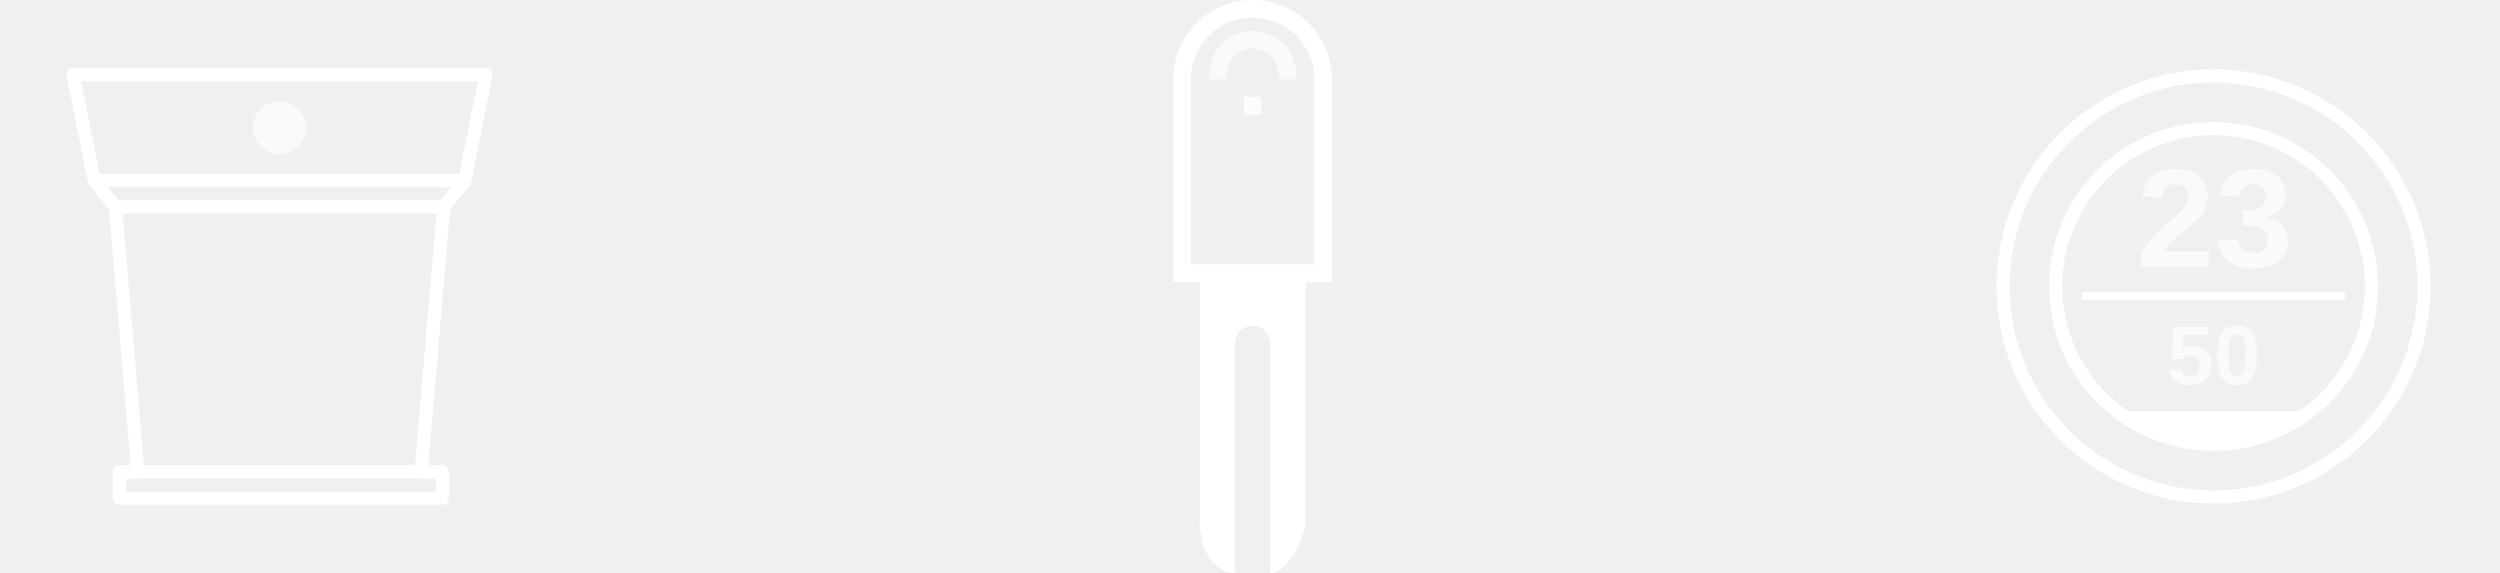
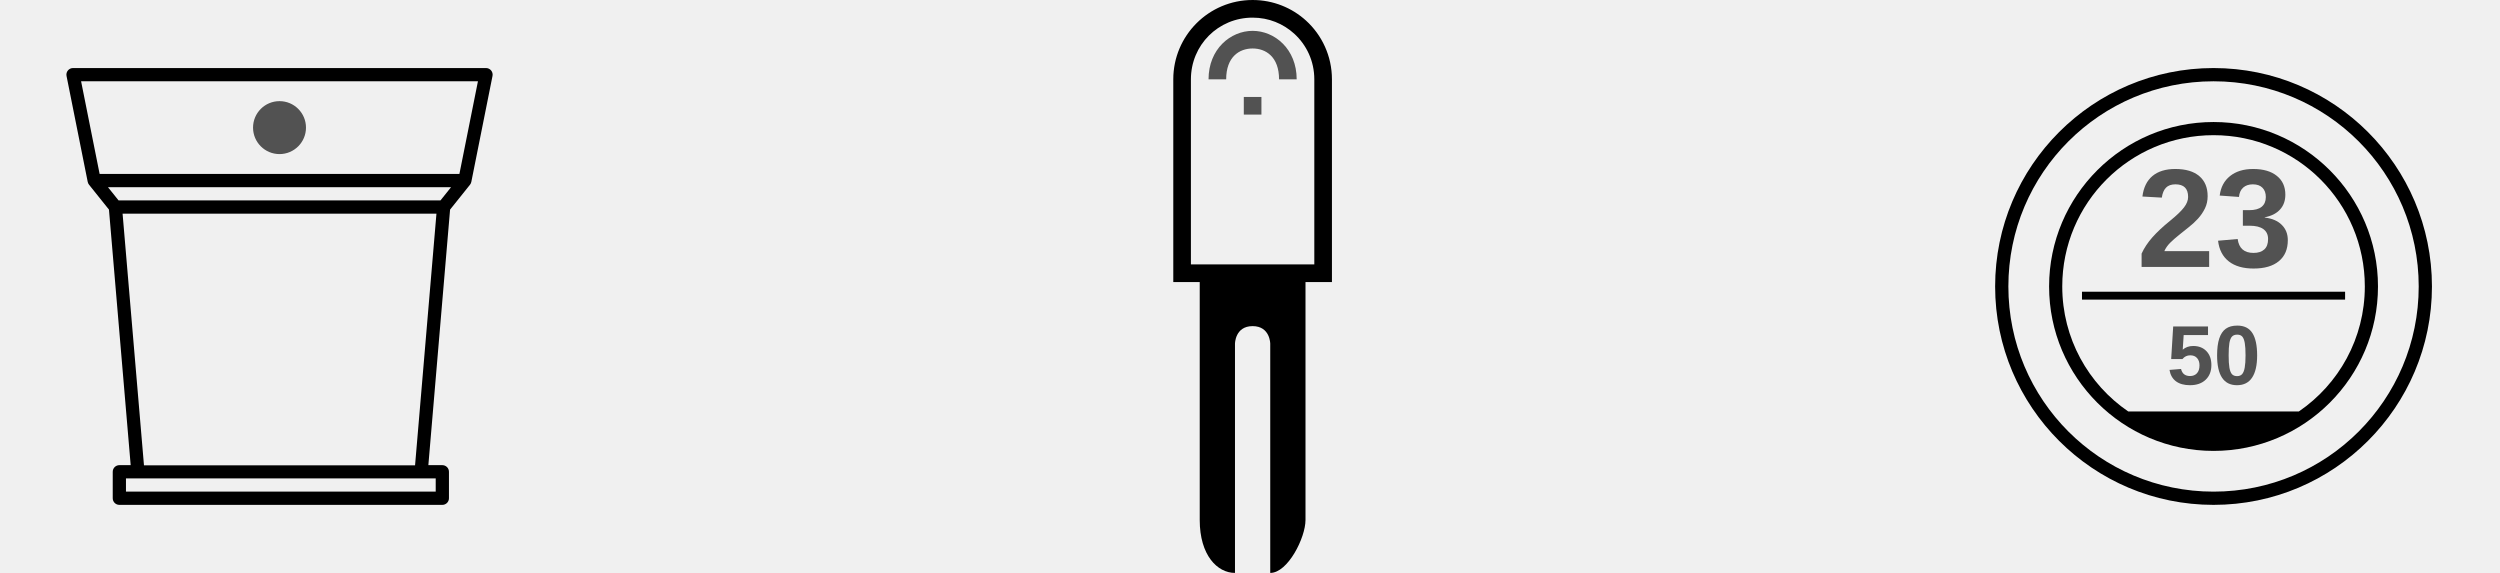
<svg xmlns="http://www.w3.org/2000/svg" width="720" height="165" viewBox="0 0 190.5 43.656" version="1.1" id="svg6542">
  <defs id="defs6536">
    <marker orient="auto" refY="0" refX="0" id="marker3269-8" style="overflow:visible">
      <path id="path3267-5" d="m -2.5,-1 c 0,2.76 -2.24,5 -5,5 -2.76,0 -5,-2.24 -5,-5 0,-2.76 2.24,-5 5,-5 2.76,0 5,2.24 5,5 z" style="fill:#ffffff;fill-opacity:1;fill-rule:evenodd;stroke:#ffffff;stroke-width:1pt;stroke-opacity:1" transform="matrix(0.4,0,0,0.4,2.96,0.4)" />
    </marker>
    <marker orient="auto" refY="0" refX="0" id="marker3315-2" style="overflow:visible">
      <path id="path3313-1" d="m -2.5,-1 c 0,2.76 -2.24,5 -5,5 -2.76,0 -5,-2.24 -5,-5 0,-2.76 2.24,-5 5,-5 2.76,0 5,2.24 5,5 z" style="fill:#ffffff;fill-opacity:1;fill-rule:evenodd;stroke:#ffffff;stroke-width:1pt;stroke-opacity:1" transform="matrix(0.4,0,0,0.4,2.96,0.4)" />
    </marker>
    <marker orient="auto" refY="0" refX="0" id="marker4387-8" style="overflow:visible">
      <path id="path4385-7" d="m -2.5,-1 c 0,2.76 -2.24,5 -5,5 -2.76,0 -5,-2.24 -5,-5 0,-2.76 2.24,-5 5,-5 2.76,0 5,2.24 5,5 z" style="fill:#ffffff;fill-opacity:1;fill-rule:evenodd;stroke:#ffffff;stroke-width:1pt;stroke-opacity:1" transform="matrix(0.4,0,0,0.4,2.96,0.4)" />
    </marker>
    <marker orient="auto" refY="0" refX="0" id="marker4451-0" style="overflow:visible">
      <path id="path4449-0" d="m -2.5,-1 c 0,2.76 -2.24,5 -5,5 -2.76,0 -5,-2.24 -5,-5 0,-2.76 2.24,-5 5,-5 2.76,0 5,2.24 5,5 z" style="fill:#ffffff;fill-opacity:1;fill-rule:evenodd;stroke:#ffffff;stroke-width:1pt;stroke-opacity:1" transform="matrix(0.4,0,0,0.4,2.96,0.4)" />
    </marker>
  </defs>
  <g id="layer1" transform="translate(9.501368,-215.5367)">
    <g transform="matrix(0.2645833,0,0,0.2645833,-67.51136,-172.8716)" id="g6473">
      <g id="g9402-0-9" transform="matrix(-0.7624502,0,0,0.7624502,4142.5,429.6982)">
-         <path id="path9271-5-1" d="m 4962,1390 h 156 l -8,40 -8,10 -8.5,100 h 7 v 10 h -122 v -10 h 8 l -8.5,-100 -8,-10 z" style="fill:none;stroke:#ffffff;stroke-width:5;stroke-linecap:butt;stroke-linejoin:round;stroke-miterlimit:4;stroke-dasharray:none;stroke-opacity:1" />
-         <path id="path9273-5-9" d="m 4970,1430 h 140" style="fill:none;stroke:#ffffff;stroke-width:5;stroke-linecap:butt;stroke-linejoin:round;stroke-miterlimit:4;stroke-dasharray:none;stroke-opacity:1" />
-         <path id="path9275-1-8" d="m 4980,1440 h 120" style="fill:none;stroke:#ffffff;stroke-width:5;stroke-linecap:square;stroke-linejoin:round;stroke-miterlimit:4;stroke-dasharray:none;stroke-opacity:1" />
-         <path id="path9277-7-7" d="m 4980,1540 h 120" style="fill:none;stroke:#ffffff;stroke-width:5;stroke-linecap:butt;stroke-linejoin:round;stroke-miterlimit:4;stroke-dasharray:none;stroke-opacity:1" />
-         <circle r="10" cy="1410" cx="5040" id="path9279-6-1" style="opacity:0.66;fill:#ffffff;fill-opacity:1;fill-rule:evenodd;stroke:none;stroke-width:5;stroke-linejoin:round;stroke-miterlimit:4;stroke-dasharray:none;stroke-opacity:1" />
+         <path id="path9271-5-1" style="baseline-shift:baseline;display:inline;overflow:visible;opacity:1;vector-effect:none;stroke-linejoin:round;enable-background:accumulate;stop-color:#000000;stop-opacity:1" d="m 5117.999,1387.5 c 1.577,3e-4 2.76,1.443 2.451,2.99 l -8,40 c -0.077,0.392 -0.248,0.76 -0.497,1.073 l -7.529,9.406 -8.205,96.53 h 4.28 c 1.381,0 2.5,1.119 2.5,2.5 v 10.001 c 0,1.381 -1.119,2.5 -2.5,2.5 h -122.001 c -1.381,-10e-5 -2.5,-1.119 -2.5,-2.5 v -10.001 c 1e-4,-1.381 1.119,-2.5 2.5,-2.5 h 5.28 l -8.205,-96.53 -7.529,-9.406 c -0.249,-0.313 -0.42,-0.681 -0.497,-1.073 l -8,-40 c -0.309,-1.547 0.874,-2.989 2.451,-2.99 z m -3.048,5 h -149.902 l 7.001,35 h 135.9 z m -10.152,40 h -129.599 l 4.001,5 h 121.596 z m -5.52,10.001 h -118.558 l 8.079,95.052 h 102.399 z m -1.278,99.999 h -117.001 v 5 h 117.001 z" />
+         <g id="path9273-5-9" style="opacity:1">
+           <path style="baseline-shift:baseline;display:inline;overflow:visible;vector-effect:none;stroke-linejoin:round;enable-background:accumulate;stop-color:#000000;stop-opacity:1" d="m 4970,1430 h 140" id="path2" />
+         </g>
+         <g id="path9275-1-8" style="opacity:1">
+           <path style="baseline-shift:baseline;display:inline;overflow:visible;vector-effect:none;stroke-linecap:square;stroke-linejoin:round;enable-background:accumulate;stop-color:#000000;stop-opacity:1" d="m 4980,1440 h 120" id="path4" />
+         </g>
+         <g id="path9277-7-7" style="opacity:1">
+           <path style="baseline-shift:baseline;display:inline;overflow:visible;vector-effect:none;stroke-linejoin:round;enable-background:accumulate;stop-color:#000000;stop-opacity:1" d="M 4985.033,1540 H 5100" id="path1" />
+         </g>
+         <circle r="10" cy="1410" cx="5040" id="path9279-6-1" style="opacity:0.66;fill-opacity:1;fill-rule:evenodd;stroke:none;stroke-width:5;stroke-linejoin:round;stroke-miterlimit:4;stroke-dasharray:none;stroke-opacity:1" />
      </g>
      <g id="g9361-2-75" transform="matrix(0.7577445,0,0,0.7577445,-3128.986,436.6157)">
-         <circle r="80" cy="1470" cx="5260" id="path9283-6-9" style="opacity:1;fill:none;fill-opacity:1;fill-rule:evenodd;stroke:#ffffff;stroke-width:5;stroke-linejoin:round;stroke-miterlimit:4;stroke-dasharray:none;stroke-opacity:1" />
-         <circle r="60" cy="1470" cx="5260" id="path9289-6-9" style="opacity:1;fill:none;fill-opacity:1;fill-rule:evenodd;stroke:#ffffff;stroke-width:5;stroke-linejoin:round;stroke-miterlimit:4;stroke-dasharray:none;stroke-opacity:1" />
-         <path id="path9291-8-1" d="m 5227.263,1520 h 65.359 L 5260,1529.242 Z" style="opacity:1;fill:#ffffff;fill-opacity:1;stroke:#ffffff;stroke-width:5;stroke-linecap:square;stroke-linejoin:miter;stroke-miterlimit:4;stroke-dasharray:none;stroke-opacity:1" />
-         <g aria-label="23" style="font-style:normal;font-weight:normal;font-size:40px;line-height:1.25;font-family:sans-serif;letter-spacing:0px;word-spacing:0px;opacity:0.66;fill:#ffffff;fill-opacity:1;stroke:none" id="text868-2-9-0-91-9-8-9-5-2-7-3-9">
-           <path d="m 5232.656,1462.589 v -5.078 q 1.432,-3.151 4.062,-6.146 2.656,-2.995 6.667,-6.25 3.854,-3.125 5.391,-5.156 1.562,-2.031 1.562,-3.984 0,-4.792 -4.818,-4.792 -2.344,0 -3.594,1.276 -1.224,1.25 -1.589,3.776 l -7.37,-0.417 q 0.625,-5.104 3.802,-7.787 3.203,-2.682 8.698,-2.682 5.938,0 9.115,2.708 3.177,2.708 3.177,7.604 0,2.578 -1.016,4.661 -1.016,2.083 -2.604,3.854 -1.589,1.745 -3.542,3.281 -1.927,1.536 -3.75,2.995 -1.823,1.458 -3.333,2.943 -1.484,1.484 -2.214,3.177 h 17.031 v 6.016 z" style="font-style:normal;font-variant:normal;font-weight:bold;font-stretch:normal;font-size:53.333px;font-family:Arial;-inkscape-font-specification:'Arial, Bold';font-variant-ligatures:normal;font-variant-caps:normal;font-variant-numeric:normal;font-feature-settings:normal;text-align:start;writing-mode:lr-tb;text-anchor:start;fill:#ffffff" id="path4826" />
-           <path d="m 5288.229,1452.407 q 0,5.156 -3.385,7.969 -3.385,2.812 -9.635,2.812 -5.912,0 -9.401,-2.708 -3.49,-2.734 -4.088,-7.865 l 7.448,-0.651 q 0.703,5.287 6.016,5.287 2.63,0 4.089,-1.302 1.458,-1.302 1.458,-3.984 0,-2.448 -1.771,-3.75 -1.771,-1.302 -5.26,-1.302 h -2.552 v -5.912 h 2.396 q 3.151,0 4.74,-1.276 1.589,-1.302 1.589,-3.698 0,-2.266 -1.276,-3.542 -1.25,-1.302 -3.672,-1.302 -2.266,0 -3.672,1.25 -1.38,1.25 -1.589,3.542 l -7.318,-0.521 q 0.573,-4.74 3.932,-7.422 3.359,-2.682 8.776,-2.682 5.755,0 8.984,2.604 3.255,2.578 3.255,7.162 0,3.438 -2.031,5.651 -2.005,2.214 -5.807,2.943 v 0.104 q 4.219,0.495 6.484,2.787 2.292,2.266 2.292,5.807 z" style="font-style:normal;font-variant:normal;font-weight:bold;font-stretch:normal;font-size:53.333px;font-family:Arial;-inkscape-font-specification:'Arial, Bold';font-variant-ligatures:normal;font-variant-caps:normal;font-variant-numeric:normal;font-feature-settings:normal;text-align:start;writing-mode:lr-tb;text-anchor:start;fill:#ffffff" id="path4828" />
+         <path style="baseline-shift:baseline;display:inline;overflow:visible;opacity:1;vector-effect:none;fill-rule:evenodd;stroke-width:1.006;stroke-linejoin:round;enable-background:accumulate;stop-color:#000000;stop-opacity:1;stroke:none" d="m 5260,1386.988 c -45.817,0 -83.012,37.196 -83.012,83.012 0,45.817 37.196,83.012 83.012,83.012 45.817,0 83.012,-37.196 83.012,-83.012 0,-45.817 -37.196,-83.012 -83.012,-83.012 z m 0,5.031 c 43.098,0 77.981,34.884 77.981,77.981 0,43.098 -34.884,77.981 -77.981,77.981 -43.098,0 -77.981,-34.884 -77.981,-77.981 0,-43.098 34.884,-77.981 77.981,-77.981 z" id="path9283-6-9" />
+         <path id="path9289-6-9" style="baseline-shift:baseline;display:inline;overflow:visible;opacity:1;vector-effect:none;fill-rule:evenodd;stroke:none;stroke-linejoin:round;enable-background:accumulate;stop-color:#000000;stop-opacity:1" d="M 5260 1407.5 C 5225.512 1407.5 5197.5 1435.512 5197.5 1470 C 5197.5 1504.488 5225.512 1532.501 5260 1532.501 C 5294.488 1532.501 5322.501 1504.488 5322.501 1470 C 5322.501 1435.512 5294.488 1407.5 5260 1407.5 z M 5260 1412.5 C 5291.786 1412.5 5317.5 1438.214 5317.5 1470 C 5317.5 1489.746 5307.577 1507.149 5292.439 1517.499 L 5227.562 1517.499 C 5212.423 1507.149 5202.5 1489.746 5202.5 1470 C 5202.5 1438.214 5228.214 1412.5 5260 1412.5 z " />
+         <g aria-label="23" style="font-style:normal;font-weight:normal;font-size:40px;line-height:1.25;font-family:sans-serif;letter-spacing:0px;word-spacing:0px;opacity:0.66;fill-opacity:1;stroke:none" id="text868-2-9-0-91-9-8-9-5-2-7-3-9">
+           <path d="m 5232.656,1462.589 v -5.078 q 1.432,-3.151 4.062,-6.146 2.656,-2.995 6.667,-6.25 3.854,-3.125 5.391,-5.156 1.562,-2.031 1.562,-3.984 0,-4.792 -4.818,-4.792 -2.344,0 -3.594,1.276 -1.224,1.25 -1.589,3.776 l -7.37,-0.417 q 0.625,-5.104 3.802,-7.787 3.203,-2.682 8.698,-2.682 5.938,0 9.115,2.708 3.177,2.708 3.177,7.604 0,2.578 -1.016,4.661 -1.016,2.083 -2.604,3.854 -1.589,1.745 -3.542,3.281 -1.927,1.536 -3.75,2.995 -1.823,1.458 -3.333,2.943 -1.484,1.484 -2.214,3.177 h 17.031 v 6.016 z" style="font-style:normal;font-variant:normal;font-weight:bold;font-stretch:normal;font-size:53.333px;font-family:Arial;-inkscape-font-specification:'Arial, Bold';font-variant-ligatures:normal;font-variant-caps:normal;font-variant-numeric:normal;font-feature-settings:normal;text-align:start;writing-mode:lr-tb;text-anchor:start;stroke:none" id="path4826" />
+           <path d="m 5288.229,1452.407 q 0,5.156 -3.385,7.969 -3.385,2.812 -9.635,2.812 -5.912,0 -9.401,-2.708 -3.49,-2.734 -4.088,-7.865 l 7.448,-0.651 q 0.703,5.287 6.016,5.287 2.63,0 4.089,-1.302 1.458,-1.302 1.458,-3.984 0,-2.448 -1.771,-3.75 -1.771,-1.302 -5.26,-1.302 h -2.552 v -5.912 h 2.396 q 3.151,0 4.74,-1.276 1.589,-1.302 1.589,-3.698 0,-2.266 -1.276,-3.542 -1.25,-1.302 -3.672,-1.302 -2.266,0 -3.672,1.25 -1.38,1.25 -1.589,3.542 l -7.318,-0.521 q 0.573,-4.74 3.932,-7.422 3.359,-2.682 8.776,-2.682 5.755,0 8.984,2.604 3.255,2.578 3.255,7.162 0,3.438 -2.031,5.651 -2.005,2.214 -5.807,2.943 v 0.104 q 4.219,0.495 6.484,2.787 2.292,2.266 2.292,5.807 z" style="font-style:normal;font-variant:normal;font-weight:bold;font-stretch:normal;font-size:53.333px;font-family:Arial;-inkscape-font-specification:'Arial, Bold';font-variant-ligatures:normal;font-variant-caps:normal;font-variant-numeric:normal;font-feature-settings:normal;text-align:start;writing-mode:lr-tb;text-anchor:start;stroke:none" id="path4828" />
        </g>
-         <g aria-label="50" style="font-style:normal;font-weight:normal;font-size:40px;line-height:1.25;font-family:sans-serif;letter-spacing:0px;word-spacing:0px;opacity:0.66;fill:#ffffff;fill-opacity:1;stroke:none" id="text868-2-9-0-91-9-8-9-5-2-7-5-0-1">
-           <path d="m 5259.18,1499.89 q 0,3.5 -2.188,5.578 -2.172,2.062 -5.969,2.062 -3.312,0 -5.312,-1.484 -1.984,-1.5 -2.453,-4.328 l 4.391,-0.359 q 0.344,1.406 1.219,2.047 0.875,0.641 2.203,0.641 1.641,0 2.609,-1.047 0.984,-1.047 0.984,-3.016 0,-1.734 -0.922,-2.766 -0.922,-1.047 -2.578,-1.047 -1.828,0 -2.984,1.422 h -4.281 l 0.766,-12.391 h 13.234 v 3.266 h -9.25 l -0.359,5.562 q 1.594,-1.406 3.984,-1.406 3.141,0 5.016,1.953 1.891,1.953 1.891,5.312 z" style="font-style:normal;font-variant:normal;font-weight:bold;font-stretch:normal;font-size:32px;font-family:Arial;-inkscape-font-specification:'Arial, Bold';font-variant-ligatures:normal;font-variant-caps:normal;font-variant-numeric:normal;font-feature-settings:normal;text-align:start;writing-mode:lr-tb;text-anchor:start;fill:#ffffff" id="path4831" />
-           <path d="m 5276.57,1496.203 q 0,5.578 -1.922,8.453 -1.906,2.875 -5.734,2.875 -7.562,0 -7.562,-11.328 0,-3.953 0.828,-6.453 0.828,-2.5 2.484,-3.688 1.656,-1.188 4.375,-1.188 3.906,0 5.719,2.828 1.812,2.828 1.812,8.5 z m -4.406,0 q 0,-3.047 -0.297,-4.734 -0.297,-1.688 -0.953,-2.422 -0.656,-0.734 -1.906,-0.734 -1.328,0 -2.016,0.75 -0.672,0.734 -0.969,2.422 -0.281,1.672 -0.281,4.719 0,3.016 0.297,4.719 0.312,1.688 0.969,2.422 0.672,0.734 1.938,0.734 1.25,0 1.922,-0.766 0.688,-0.781 0.984,-2.484 0.312,-1.703 0.312,-4.625 z" style="font-style:normal;font-variant:normal;font-weight:bold;font-stretch:normal;font-size:32px;font-family:Arial;-inkscape-font-specification:'Arial, Bold';font-variant-ligatures:normal;font-variant-caps:normal;font-variant-numeric:normal;font-feature-settings:normal;text-align:start;writing-mode:lr-tb;text-anchor:start;fill:#ffffff" id="path4833" />
+         <g aria-label="50" style="font-style:normal;font-weight:normal;font-size:40px;line-height:1.25;font-family:sans-serif;letter-spacing:0px;word-spacing:0px;opacity:0.66;fill-opacity:1;stroke:none" id="text868-2-9-0-91-9-8-9-5-2-7-5-0-1">
+           <path d="m 5259.18,1499.89 q 0,3.5 -2.188,5.578 -2.172,2.062 -5.969,2.062 -3.312,0 -5.312,-1.484 -1.984,-1.5 -2.453,-4.328 l 4.391,-0.359 q 0.344,1.406 1.219,2.047 0.875,0.641 2.203,0.641 1.641,0 2.609,-1.047 0.984,-1.047 0.984,-3.016 0,-1.734 -0.922,-2.766 -0.922,-1.047 -2.578,-1.047 -1.828,0 -2.984,1.422 h -4.281 l 0.766,-12.391 h 13.234 v 3.266 h -9.25 l -0.359,5.562 q 1.594,-1.406 3.984,-1.406 3.141,0 5.016,1.953 1.891,1.953 1.891,5.312 z" style="font-style:normal;font-variant:normal;font-weight:bold;font-stretch:normal;font-size:32px;font-family:Arial;-inkscape-font-specification:'Arial, Bold';font-variant-ligatures:normal;font-variant-caps:normal;font-variant-numeric:normal;font-feature-settings:normal;text-align:start;writing-mode:lr-tb;text-anchor:start;stroke:none" id="path4831" />
+           <path d="m 5276.57,1496.203 q 0,5.578 -1.922,8.453 -1.906,2.875 -5.734,2.875 -7.562,0 -7.562,-11.328 0,-3.953 0.828,-6.453 0.828,-2.5 2.484,-3.688 1.656,-1.188 4.375,-1.188 3.906,0 5.719,2.828 1.812,2.828 1.812,8.5 z m -4.406,0 q 0,-3.047 -0.297,-4.734 -0.297,-1.688 -0.953,-2.422 -0.656,-0.734 -1.906,-0.734 -1.328,0 -2.016,0.75 -0.672,0.734 -0.969,2.422 -0.281,1.672 -0.281,4.719 0,3.016 0.297,4.719 0.312,1.688 0.969,2.422 0.672,0.734 1.938,0.734 1.25,0 1.922,-0.766 0.688,-0.781 0.984,-2.484 0.312,-1.703 0.312,-4.625 z" style="font-style:normal;font-variant:normal;font-weight:bold;font-stretch:normal;font-size:32px;font-family:Arial;-inkscape-font-specification:'Arial, Bold';font-variant-ligatures:normal;font-variant-caps:normal;font-variant-numeric:normal;font-feature-settings:normal;text-align:start;writing-mode:lr-tb;text-anchor:start;stroke:none" id="path4833" />
        </g>
-         <path id="path9342-5-9" d="m 5210,1473.5 h 100" style="opacity:1;fill:none;stroke:#ffffff;stroke-width:3;stroke-linecap:butt;stroke-linejoin:miter;stroke-miterlimit:4;stroke-dasharray:none;stroke-opacity:1" />
+         <path style="baseline-shift:baseline;display:inline;overflow:visible;vector-effect:none;enable-background:accumulate;stop-color:#000000;stop-opacity:1;opacity:1;stroke:none" d="m 5210,1472 v 3 h 100 v -3 z" id="path9342-5-9" />
      </g>
      <g id="g1971-6-6" transform="matrix(1.015385,0,0,1.015385,-4557.845,414.5386)">
-         <path id="rect1913-3-0" d="m 5060,1040 c 11.08,0 20,8.92 20,20 v 55 c 0,0 -8.92,0 -20,0 -11.08,0 -20,0 -20,0 v -55 c 0,-11.08 8.92,-20 20,-20 z" style="opacity:1;fill:none;fill-opacity:1;fill-rule:evenodd;stroke:#ffffff;stroke-width:5;stroke-linecap:square;stroke-linejoin:miter;stroke-miterlimit:4;stroke-dasharray:none;stroke-opacity:1" />
-         <path id="path1921-5-2" d="m 5045,1115 v 70 c 0,10 5,15 10,15 v -65 c 0,0 0,-5 5,-5 5,0 5,5 5,5 v 65 c 5,0 10,-10 10,-15 v -70 z" style="fill:#ffffff;stroke:none;stroke-width:5;stroke-linecap:butt;stroke-linejoin:miter;stroke-miterlimit:4;stroke-dasharray:none;stroke-opacity:1" />
-         <path id="path1932-3-7" d="m 5050,1060 c 0,-15 20,-15 20,0" style="opacity:0.66;fill:none;stroke:#ffffff;stroke-width:5;stroke-linecap:butt;stroke-linejoin:miter;stroke-miterlimit:4;stroke-dasharray:none;stroke-opacity:1" />
-         <path id="path1965-3-9" d="m 5060,1065 v 5" style="opacity:0.8;fill:none;stroke:#ffffff;stroke-width:5;stroke-linecap:butt;stroke-linejoin:miter;stroke-miterlimit:4;stroke-dasharray:none;stroke-opacity:1" />
+         <path style="baseline-shift:baseline;display:inline;overflow:visible;vector-effect:none;fill-rule:evenodd;stroke-linecap:square;enable-background:accumulate;stop-color:#000000;stop-opacity:1;opacity:1;stroke:none" d="m 5060,1037.5 c -12.422,0 -22.5,10.078 -22.5,22.5 v 57.5 h 22.5 22.5 V 1060 c 0,-6.597 -2.833,-12.552 -7.354,-16.662 -3.992,-3.629 -9.321,-5.838 -15.146,-5.838 z m 0,5 c 4.567,0 8.678,1.714 11.783,4.537 3.517,3.197 5.717,7.792 5.717,12.963 v 52.5 H 5060 5042.5 V 1060 c 0,-9.738 7.762,-17.5 17.5,-17.5 z" id="rect1913-3-0" />
+         <path id="path1921-5-2" d="m 5045,1115 v 70 c 0,10 5,15 10,15 v -65 c 0,0 0,-5 5,-5 5,0 5,5 5,5 v 65 c 5,0 10,-10 10,-15 v -70 z" style="stroke:none;stroke-width:5;stroke-linecap:butt;stroke-linejoin:miter;stroke-miterlimit:4;stroke-dasharray:none;stroke-opacity:1" />
+         <path style="baseline-shift:baseline;display:inline;overflow:visible;vector-effect:none;enable-background:accumulate;stop-color:#000000;stop-opacity:1;opacity:0.66;stroke:none" d="m 5060,1046.25 c -6.25,0 -12.5,5.139 -12.5,13.75 h 5 c 0,-6.389 3.75,-8.75 7.5,-8.75 3.75,0 7.5,2.361 7.5,8.75 h 5 c 0,-8.611 -6.25,-13.75 -12.5,-13.75 z" id="path1932-3-7" />
+         <path style="baseline-shift:baseline;display:inline;overflow:visible;vector-effect:none;enable-background:accumulate;stop-color:#000000;stop-opacity:1;opacity:0.66;stroke:none" d="m 5057.5,1065 v 5 h 5 v -5 z" id="path1965-3-9" />
      </g>
    </g>
  </g>
</svg>
